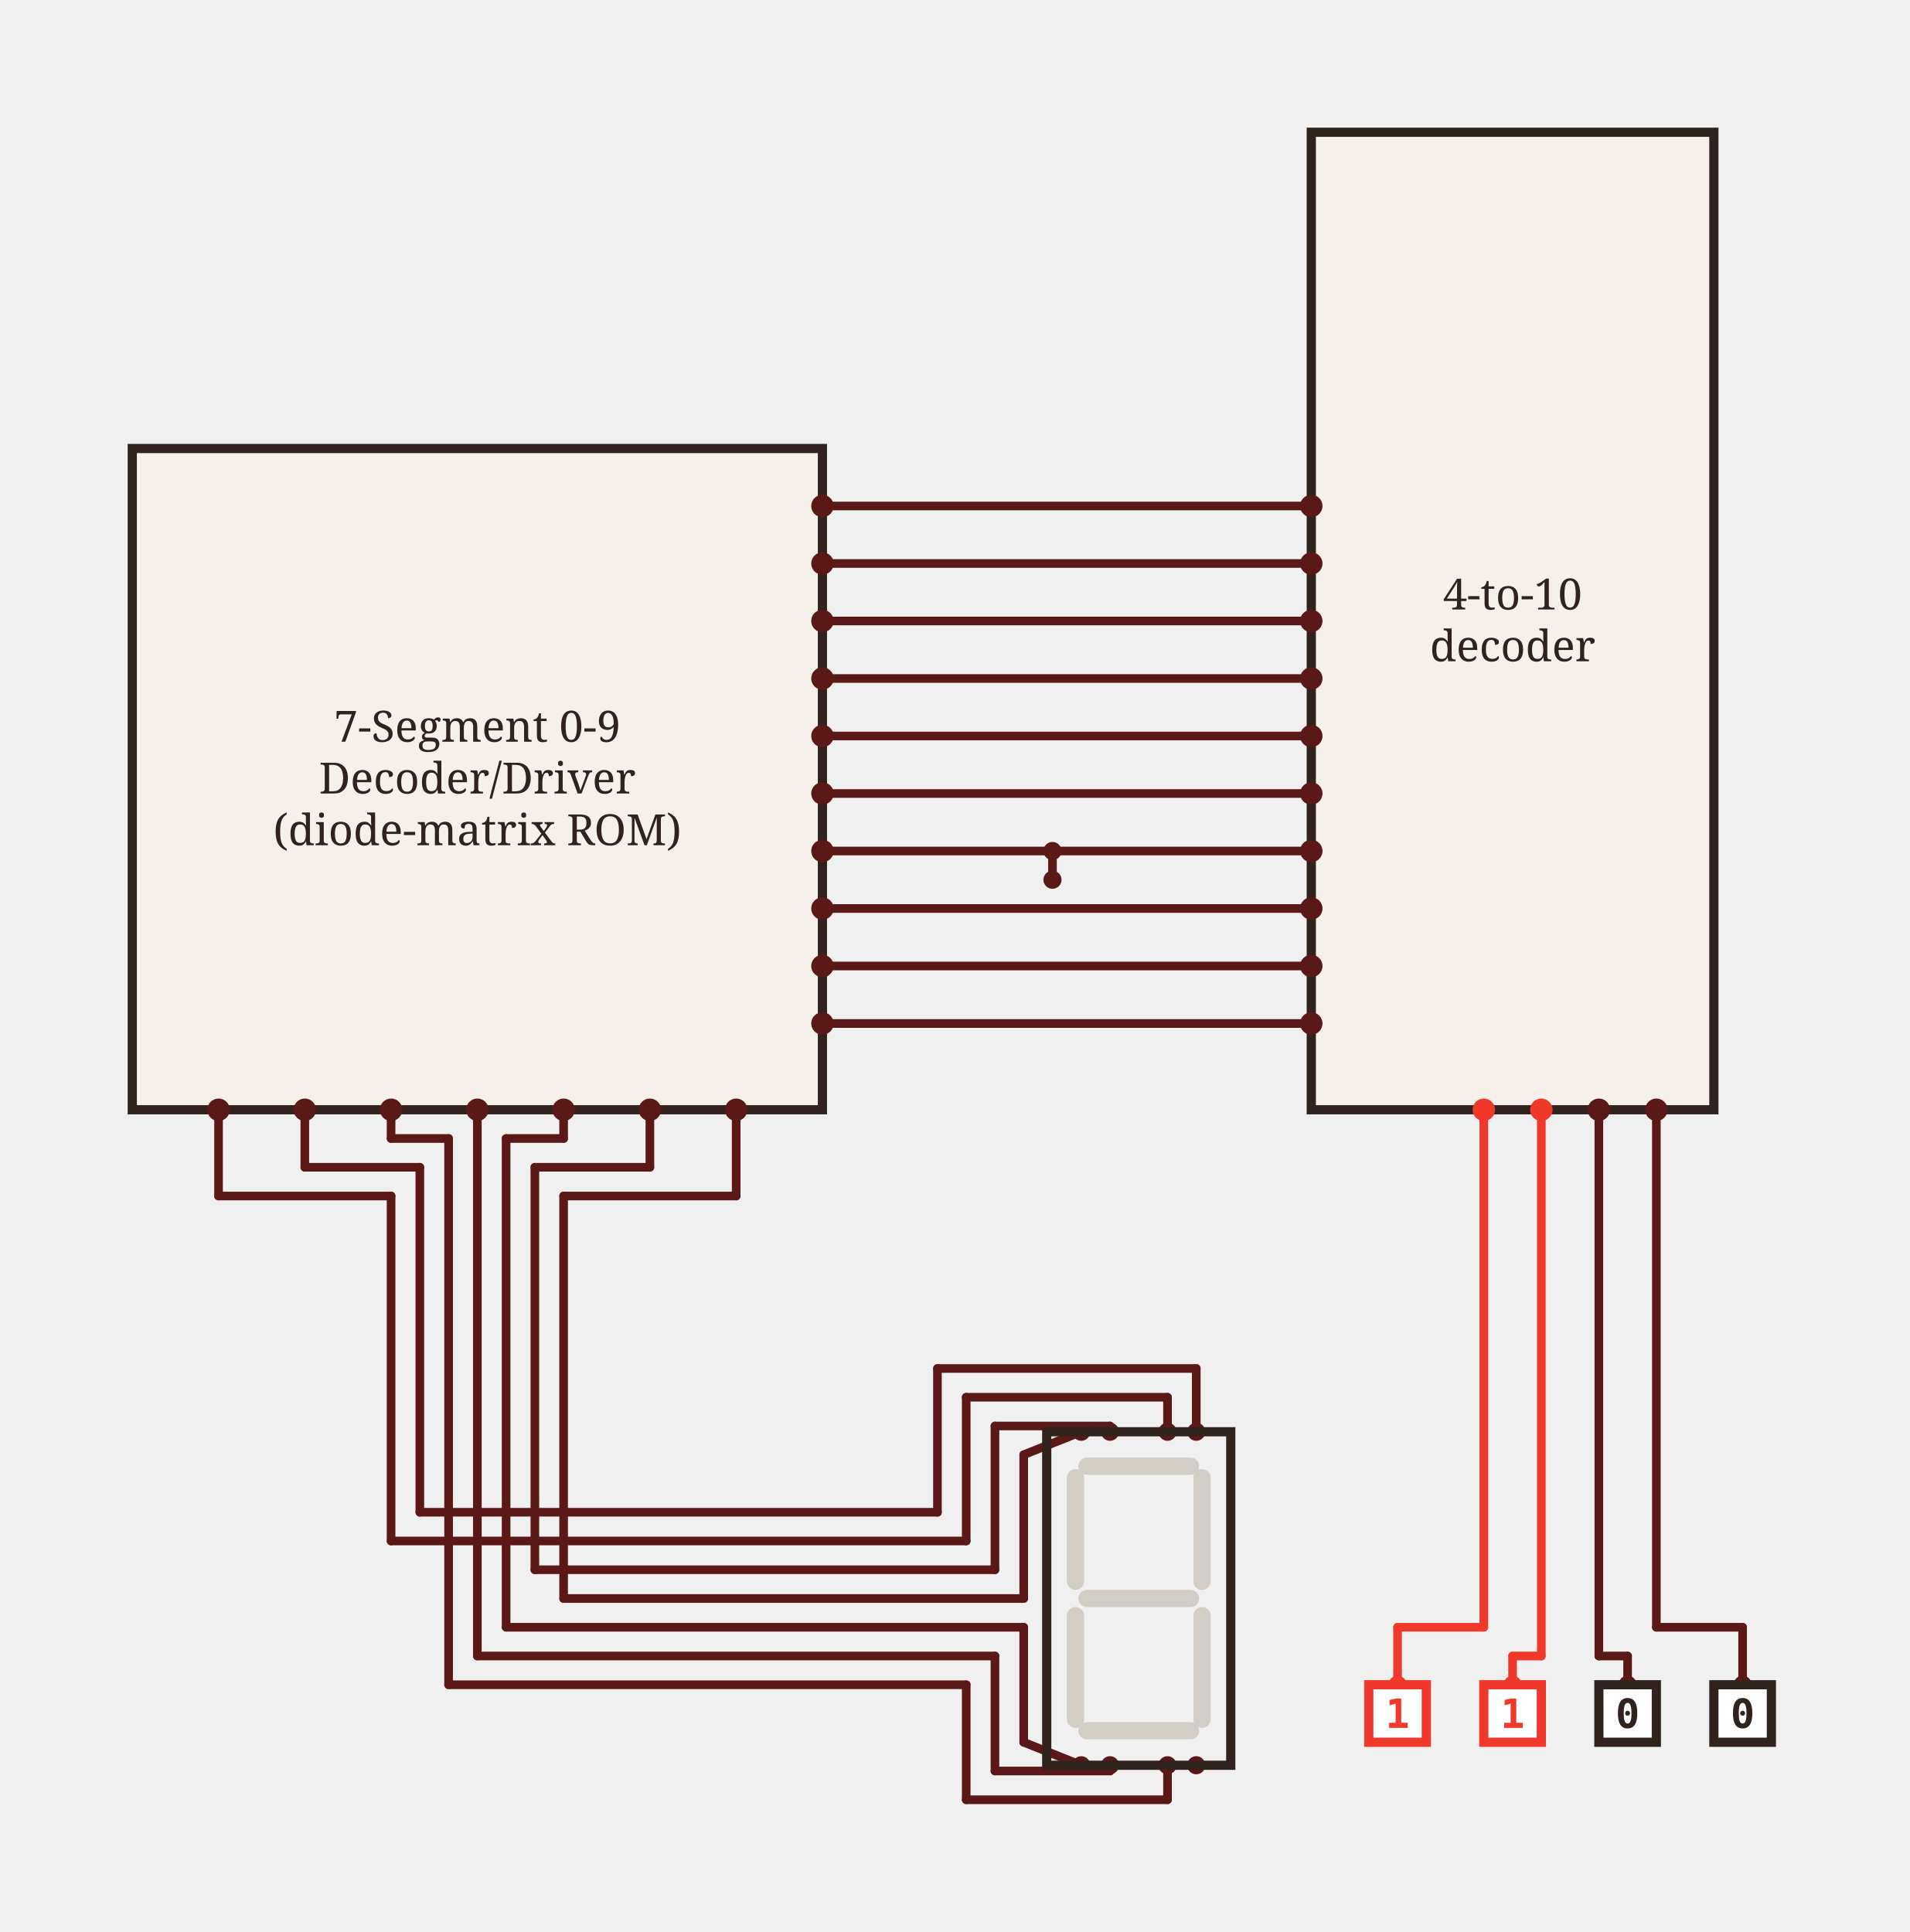
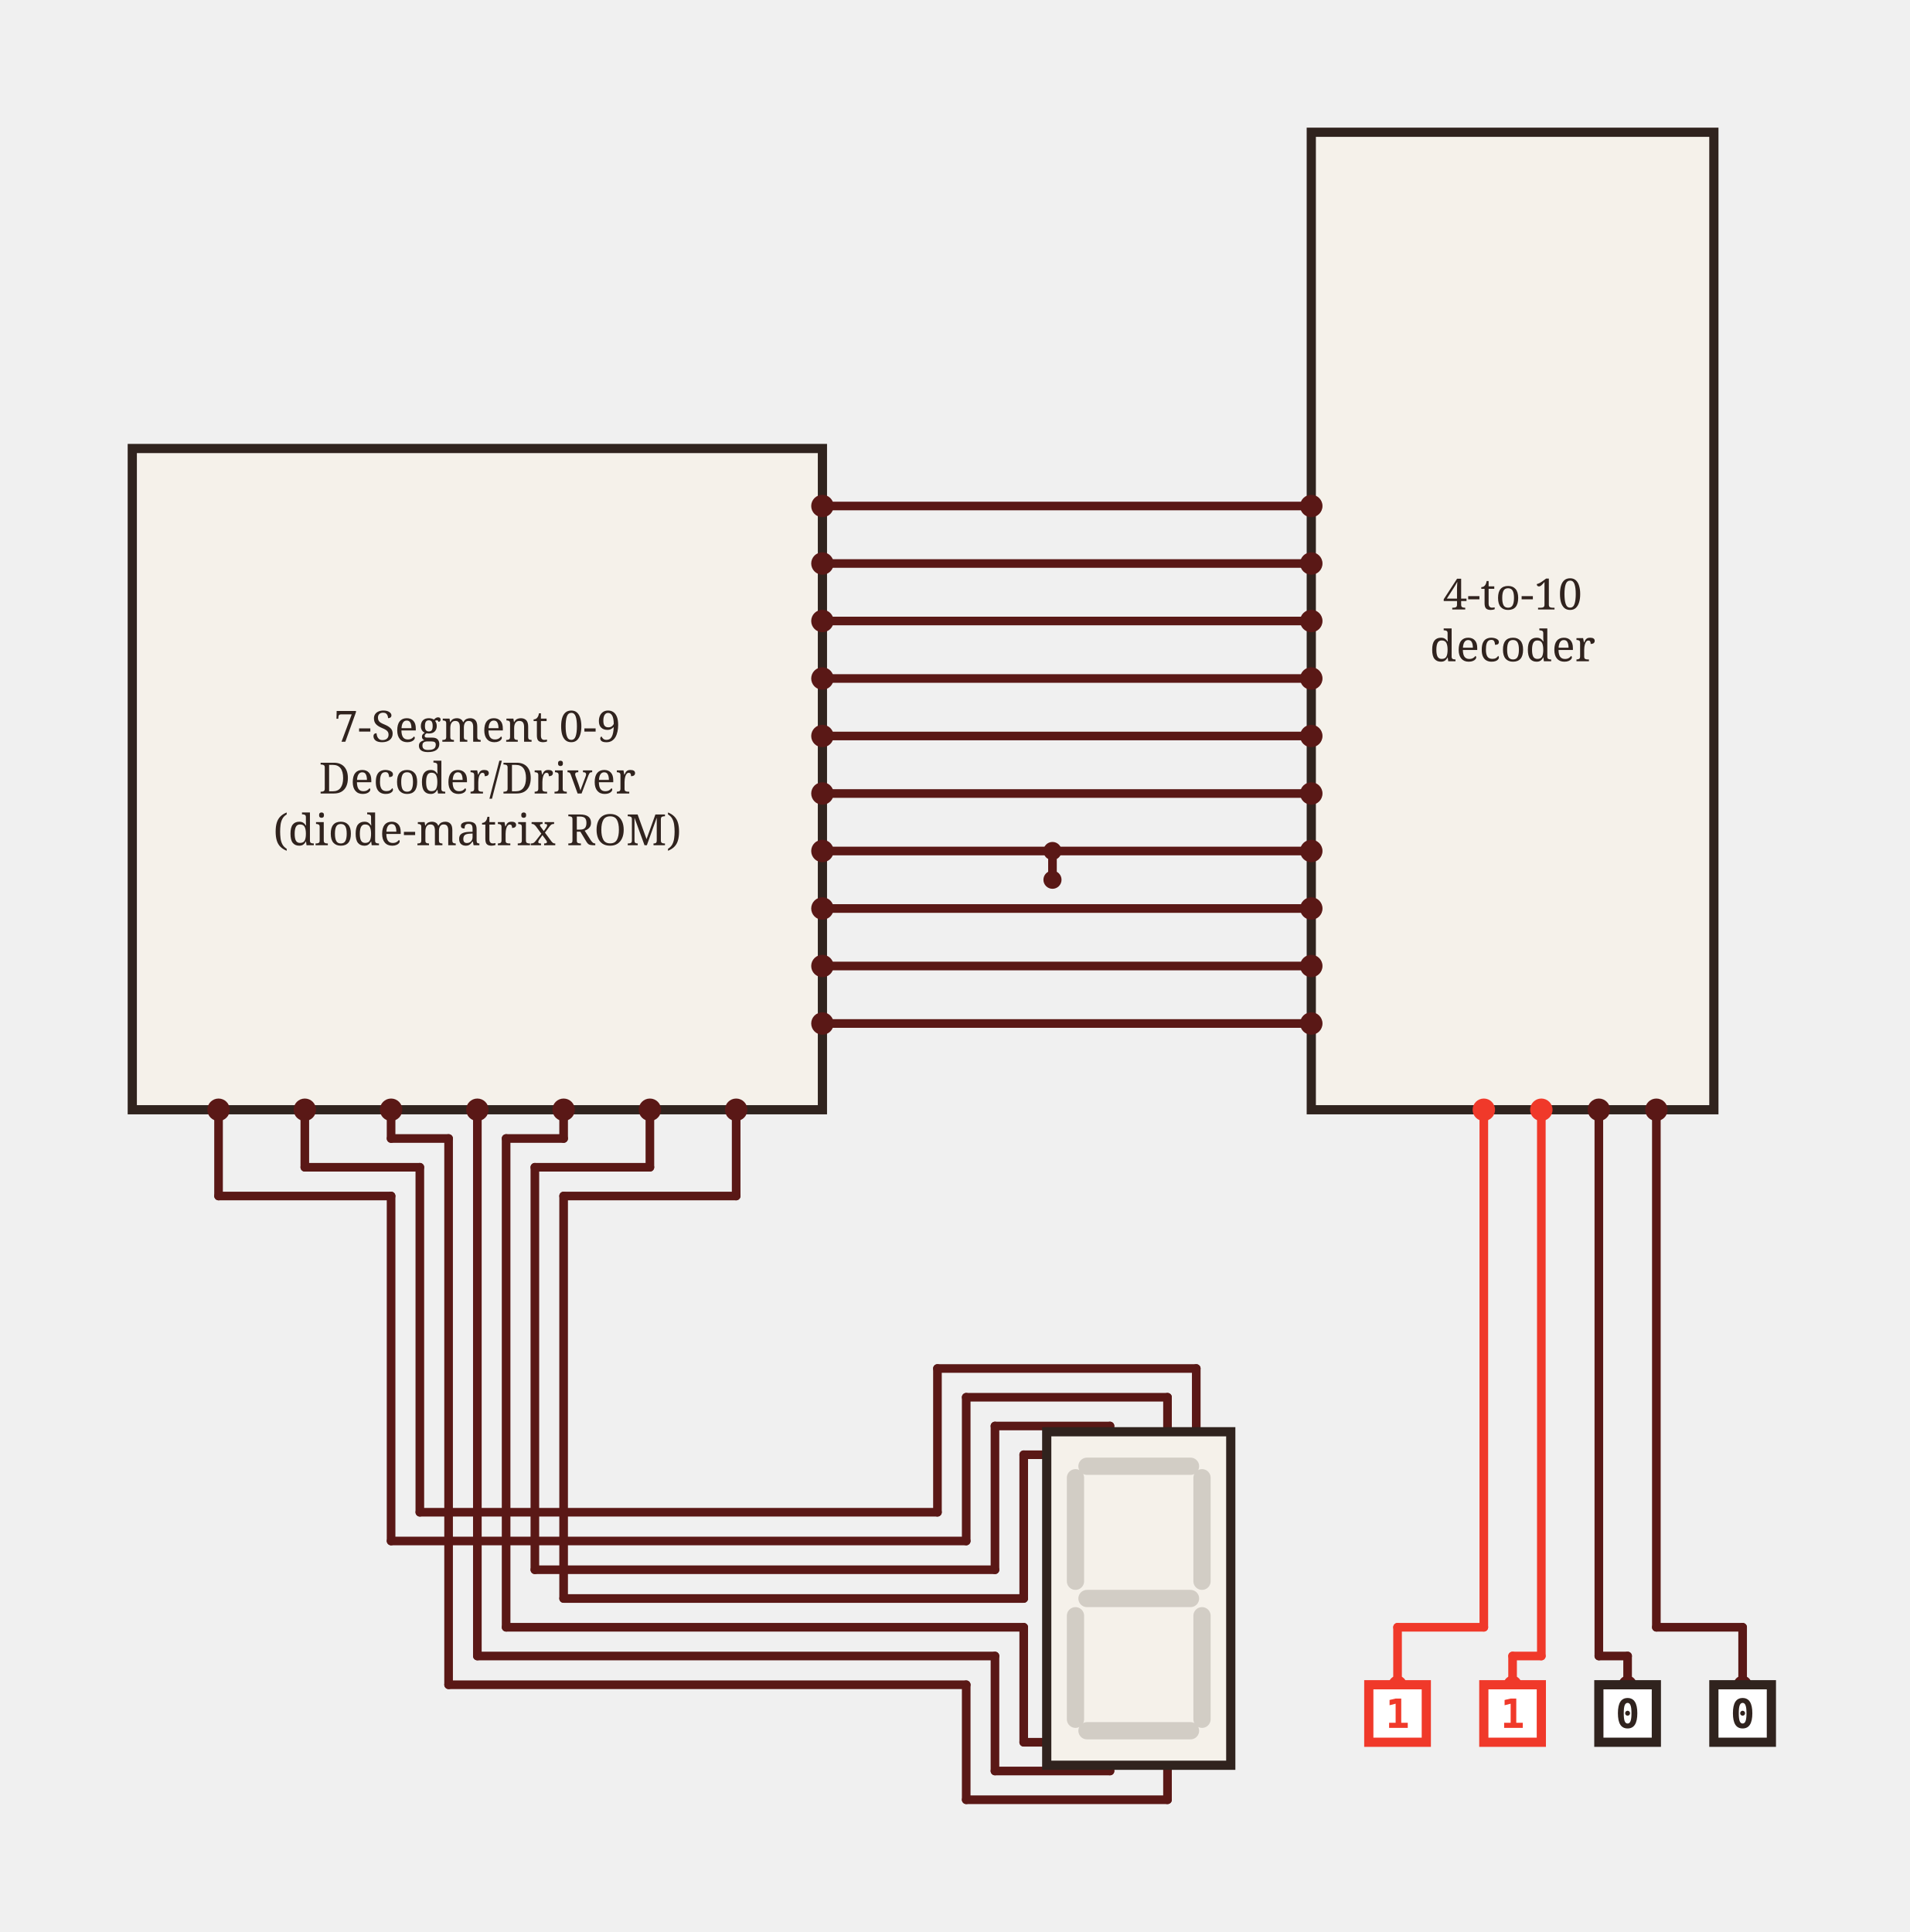
<svg xmlns="http://www.w3.org/2000/svg" width="1328" height="1344" viewBox="0 0 664 672">
  <g transform="translate(-284,-504)">
    <line x1="890" y1="1090" x2="890" y2="1070" stroke="#5a1816" stroke-width="3.0" stroke-linecap="round" />
    <line x1="850" y1="1090" x2="850" y2="1080" stroke="#5a1816" stroke-width="3.0" stroke-linecap="round" />
    <line x1="810" y1="1090" x2="810" y2="1080" stroke="#f0392a" stroke-width="3.0" stroke-linecap="round" />
    <line x1="770" y1="1090" x2="770" y2="1070" stroke="#f0392a" stroke-width="3.0" stroke-linecap="round" />
    <line x1="840" y1="1080" x2="850" y2="1080" stroke="#5a1816" stroke-width="3.0" stroke-linecap="round" />
    <line x1="840" y1="1080" x2="840" y2="890" stroke="#5a1816" stroke-width="3.0" stroke-linecap="round" />
    <line x1="890" y1="1070" x2="860" y2="1070" stroke="#5a1816" stroke-width="3.0" stroke-linecap="round" />
    <line x1="860" y1="1070" x2="860" y2="890" stroke="#5a1816" stroke-width="3.0" stroke-linecap="round" />
    <line x1="810" y1="1080" x2="820" y2="1080" stroke="#f0392a" stroke-width="3.0" stroke-linecap="round" />
    <line x1="820" y1="1080" x2="820" y2="890" stroke="#f0392a" stroke-width="3.0" stroke-linecap="round" />
    <line x1="770" y1="1070" x2="800" y2="1070" stroke="#f0392a" stroke-width="3.0" stroke-linecap="round" />
    <line x1="800" y1="1070" x2="800" y2="890" stroke="#f0392a" stroke-width="3.0" stroke-linecap="round" />
    <line x1="570" y1="860" x2="740" y2="860" stroke="#5a1816" stroke-width="3.0" stroke-linecap="round" />
    <line x1="570" y1="840" x2="740" y2="840" stroke="#5a1816" stroke-width="3.0" stroke-linecap="round" />
    <line x1="570" y1="820" x2="740" y2="820" stroke="#5a1816" stroke-width="3.0" stroke-linecap="round" />
    <line x1="570" y1="800" x2="650" y2="800" stroke="#5a1816" stroke-width="3.0" stroke-linecap="round" />
    <line x1="570" y1="780" x2="740" y2="780" stroke="#5a1816" stroke-width="3.0" stroke-linecap="round" />
    <line x1="570" y1="760" x2="740" y2="760" stroke="#5a1816" stroke-width="3.0" stroke-linecap="round" />
    <line x1="570" y1="740" x2="740" y2="740" stroke="#5a1816" stroke-width="3.0" stroke-linecap="round" />
    <line x1="570" y1="720" x2="740" y2="720" stroke="#5a1816" stroke-width="3.0" stroke-linecap="round" />
    <line x1="570" y1="700" x2="740" y2="700" stroke="#5a1816" stroke-width="3.0" stroke-linecap="round" />
    <line x1="570" y1="680" x2="740" y2="680" stroke="#5a1816" stroke-width="3.0" stroke-linecap="round" />
    <line x1="360" y1="890" x2="360" y2="920" stroke="#5a1816" stroke-width="3.0" stroke-linecap="round" />
    <line x1="390" y1="890" x2="390" y2="910" stroke="#5a1816" stroke-width="3.0" stroke-linecap="round" />
    <line x1="420" y1="890" x2="420" y2="900" stroke="#5a1816" stroke-width="3.0" stroke-linecap="round" />
    <line x1="450" y1="890" x2="450" y2="1080" stroke="#5a1816" stroke-width="3.0" stroke-linecap="round" />
    <line x1="480" y1="890" x2="480" y2="900" stroke="#5a1816" stroke-width="3.0" stroke-linecap="round" />
    <line x1="510" y1="890" x2="510" y2="910" stroke="#5a1816" stroke-width="3.0" stroke-linecap="round" />
    <line x1="540" y1="890" x2="540" y2="920" stroke="#5a1816" stroke-width="3.0" stroke-linecap="round" />
-     <line x1="670" y1="1002" x2="670" y2="1000" stroke="#5a1816" stroke-width="3.0" stroke-linecap="round" />
-     <line x1="690" y1="1002" x2="690" y2="990" stroke="#5a1816" stroke-width="3.0" stroke-linecap="round" />
-     <line x1="700" y1="1002" x2="700" y2="980" stroke="#5a1816" stroke-width="3.0" stroke-linecap="round" />
-     <line x1="670" y1="1118" x2="670" y2="1120" stroke="#5a1816" stroke-width="3.0" stroke-linecap="round" />
-     <line x1="690" y1="1118" x2="690" y2="1130" stroke="#5a1816" stroke-width="3.0" stroke-linecap="round" />
+     <line x1="660" y1="1010" x2="640" y2="1010" stroke="#5a1816" stroke-width="3.0" stroke-linecap="round" />
+     <line x1="670" y1="1010" x2="670" y2="1000" stroke="#5a1816" stroke-width="3.0" stroke-linecap="round" />
+     <line x1="690" y1="1010" x2="690" y2="990" stroke="#5a1816" stroke-width="3.0" stroke-linecap="round" />
+     <line x1="700" y1="1010" x2="700" y2="980" stroke="#5a1816" stroke-width="3.0" stroke-linecap="round" />
+     <line x1="660" y1="1110" x2="640" y2="1110" stroke="#5a1816" stroke-width="3.0" stroke-linecap="round" />
+     <line x1="670" y1="1110" x2="670" y2="1120" stroke="#5a1816" stroke-width="3.0" stroke-linecap="round" />
+     <line x1="690" y1="1110" x2="690" y2="1130" stroke="#5a1816" stroke-width="3.0" stroke-linecap="round" />
    <line x1="700" y1="980" x2="610" y2="980" stroke="#5a1816" stroke-width="3.0" stroke-linecap="round" />
    <line x1="670" y1="1120" x2="630" y2="1120" stroke="#5a1816" stroke-width="3.0" stroke-linecap="round" />
    <line x1="640" y1="1110" x2="640" y2="1070" stroke="#5a1816" stroke-width="3.0" stroke-linecap="round" />
    <line x1="630" y1="1120" x2="630" y2="1080" stroke="#5a1816" stroke-width="3.0" stroke-linecap="round" />
    <line x1="690" y1="1130" x2="620" y2="1130" stroke="#5a1816" stroke-width="3.0" stroke-linecap="round" />
    <line x1="620" y1="1130" x2="620" y2="1090" stroke="#5a1816" stroke-width="3.0" stroke-linecap="round" />
    <line x1="640" y1="1070" x2="460" y2="1070" stroke="#5a1816" stroke-width="3.0" stroke-linecap="round" />
    <line x1="630" y1="1080" x2="450" y2="1080" stroke="#5a1816" stroke-width="3.0" stroke-linecap="round" />
    <line x1="620" y1="1090" x2="440" y2="1090" stroke="#5a1816" stroke-width="3.0" stroke-linecap="round" />
    <line x1="640" y1="1010" x2="640" y2="1060" stroke="#5a1816" stroke-width="3.0" stroke-linecap="round" />
    <line x1="670" y1="1000" x2="630" y2="1000" stroke="#5a1816" stroke-width="3.0" stroke-linecap="round" />
    <line x1="630" y1="1000" x2="630" y2="1050" stroke="#5a1816" stroke-width="3.0" stroke-linecap="round" />
    <line x1="690" y1="990" x2="620" y2="990" stroke="#5a1816" stroke-width="3.0" stroke-linecap="round" />
    <line x1="620" y1="990" x2="620" y2="1040" stroke="#5a1816" stroke-width="3.0" stroke-linecap="round" />
    <line x1="610" y1="980" x2="610" y2="1030" stroke="#5a1816" stroke-width="3.0" stroke-linecap="round" />
    <line x1="630" y1="1050" x2="470" y2="1050" stroke="#5a1816" stroke-width="3.0" stroke-linecap="round" />
    <line x1="620" y1="1040" x2="420" y2="1040" stroke="#5a1816" stroke-width="3.0" stroke-linecap="round" />
    <line x1="610" y1="1030" x2="430" y2="1030" stroke="#5a1816" stroke-width="3.0" stroke-linecap="round" />
    <line x1="640" y1="1060" x2="480" y2="1060" stroke="#5a1816" stroke-width="3.0" stroke-linecap="round" />
    <line x1="420" y1="900" x2="440" y2="900" stroke="#5a1816" stroke-width="3.0" stroke-linecap="round" />
    <line x1="440" y1="900" x2="440" y2="1090" stroke="#5a1816" stroke-width="3.0" stroke-linecap="round" />
    <line x1="390" y1="910" x2="430" y2="910" stroke="#5a1816" stroke-width="3.0" stroke-linecap="round" />
    <line x1="430" y1="910" x2="430" y2="1030" stroke="#5a1816" stroke-width="3.0" stroke-linecap="round" />
    <line x1="360" y1="920" x2="420" y2="920" stroke="#5a1816" stroke-width="3.0" stroke-linecap="round" />
    <line x1="420" y1="920" x2="420" y2="1040" stroke="#5a1816" stroke-width="3.0" stroke-linecap="round" />
    <line x1="480" y1="900" x2="460" y2="900" stroke="#5a1816" stroke-width="3.0" stroke-linecap="round" />
    <line x1="460" y1="900" x2="460" y2="1070" stroke="#5a1816" stroke-width="3.0" stroke-linecap="round" />
    <line x1="510" y1="910" x2="470" y2="910" stroke="#5a1816" stroke-width="3.0" stroke-linecap="round" />
    <line x1="540" y1="920" x2="480" y2="920" stroke="#5a1816" stroke-width="3.0" stroke-linecap="round" />
    <line x1="480" y1="920" x2="480" y2="1060" stroke="#5a1816" stroke-width="3.0" stroke-linecap="round" />
    <line x1="470" y1="910" x2="470" y2="1050" stroke="#5a1816" stroke-width="3.0" stroke-linecap="round" />
    <line x1="740" y1="800" x2="650" y2="800" stroke="#5a1816" stroke-width="3.0" stroke-linecap="round" />
    <line x1="650" y1="810" x2="650" y2="800" stroke="#5a1816" stroke-width="3.0" stroke-linecap="round" />
-     <line x1="660" y1="1002" x2="640" y2="1010" stroke="#5a1816" stroke-width="3.0" stroke-linecap="round" />
-     <line x1="660" y1="1118" x2="640" y2="1110" stroke="#5a1816" stroke-width="3.0" stroke-linecap="round" />
    <circle cx="890" cy="1090" r="3.15" fill="#5a1816" />
    <circle cx="850" cy="1090" r="3.15" fill="#5a1816" />
    <circle cx="810" cy="1090" r="3.15" fill="#f0392a" />
    <circle cx="770" cy="1090" r="3.15" fill="#f0392a" />
    <circle cx="570" cy="860" r="3.15" fill="#5a1816" />
    <circle cx="570" cy="840" r="3.15" fill="#5a1816" />
    <circle cx="570" cy="820" r="3.15" fill="#5a1816" />
    <circle cx="570" cy="800" r="3.15" fill="#5a1816" />
    <circle cx="570" cy="780" r="3.15" fill="#5a1816" />
    <circle cx="570" cy="760" r="3.15" fill="#5a1816" />
    <circle cx="570" cy="740" r="3.15" fill="#5a1816" />
    <circle cx="570" cy="720" r="3.15" fill="#5a1816" />
    <circle cx="570" cy="700" r="3.15" fill="#5a1816" />
    <circle cx="570" cy="680" r="3.15" fill="#5a1816" />
    <circle cx="360" cy="890" r="3.15" fill="#5a1816" />
    <circle cx="390" cy="890" r="3.15" fill="#5a1816" />
    <circle cx="420" cy="890" r="3.15" fill="#5a1816" />
    <circle cx="450" cy="890" r="3.15" fill="#5a1816" />
    <circle cx="480" cy="890" r="3.15" fill="#5a1816" />
    <circle cx="510" cy="890" r="3.15" fill="#5a1816" />
    <circle cx="540" cy="890" r="3.15" fill="#5a1816" />
-     <circle cx="660" cy="1002" r="3.15" fill="#5a1816" />
-     <circle cx="670" cy="1002" r="3.15" fill="#5a1816" />
-     <circle cx="690" cy="1002" r="3.15" fill="#5a1816" />
-     <circle cx="700" cy="1002" r="3.15" fill="#5a1816" />
-     <circle cx="660" cy="1118" r="3.15" fill="#5a1816" />
-     <circle cx="670" cy="1118" r="3.15" fill="#5a1816" />
-     <circle cx="690" cy="1118" r="3.15" fill="#5a1816" />
-     <circle cx="700" cy="1118" r="3.15" fill="#5a1816" />
+     <circle cx="660" cy="1010" r="3.15" fill="#5a1816" />
+     <circle cx="670" cy="1010" r="3.15" fill="#5a1816" />
+     <circle cx="690" cy="1010" r="3.15" fill="#5a1816" />
+     <circle cx="700" cy="1010" r="3.15" fill="#5a1816" />
+     <circle cx="660" cy="1110" r="3.15" fill="#5a1816" />
+     <circle cx="670" cy="1110" r="3.15" fill="#5a1816" />
+     <circle cx="690" cy="1110" r="3.15" fill="#5a1816" />
+     <circle cx="700" cy="1110" r="3.15" fill="#5a1816" />
    <circle cx="740" cy="860" r="3.15" fill="#5a1816" />
    <circle cx="740" cy="840" r="3.15" fill="#5a1816" />
    <circle cx="740" cy="820" r="3.15" fill="#5a1816" />
    <circle cx="740" cy="800" r="3.15" fill="#5a1816" />
    <circle cx="740" cy="780" r="3.15" fill="#5a1816" />
    <circle cx="740" cy="760" r="3.15" fill="#5a1816" />
    <circle cx="740" cy="740" r="3.15" fill="#5a1816" />
    <circle cx="740" cy="720" r="3.15" fill="#5a1816" />
    <circle cx="740" cy="700" r="3.15" fill="#5a1816" />
    <circle cx="740" cy="680" r="3.15" fill="#5a1816" />
    <circle cx="840" cy="890" r="3.15" fill="#5a1816" />
    <circle cx="860" cy="890" r="3.15" fill="#5a1816" />
    <circle cx="800" cy="890" r="3.15" fill="#f0392a" />
    <circle cx="820" cy="890" r="3.15" fill="#f0392a" />
    <circle cx="650" cy="810" r="3.15" fill="#5a1816" />
    <circle cx="650" cy="800" r="3.15" fill="#5a1816" />
    <rect x="880" y="1090" width="20" height="20" fill="#ffffff" stroke="#30231e" stroke-width="3.2" />
    <text x="890" y="1105" font-family="Fira Code, ui-monospace, monospace" font-size="14" font-weight="600" text-anchor="middle" fill="#30231e">0</text>
    <rect x="840" y="1090" width="20" height="20" fill="#ffffff" stroke="#30231e" stroke-width="3.2" />
    <text x="850" y="1105" font-family="Fira Code, ui-monospace, monospace" font-size="14" font-weight="600" text-anchor="middle" fill="#30231e">0</text>
    <rect x="800" y="1090" width="20" height="20" fill="#ffffff" stroke="#f0392a" stroke-width="3.2" />
    <text x="810" y="1105" font-family="Fira Code, ui-monospace, monospace" font-size="14" font-weight="600" text-anchor="middle" fill="#f0392a">1</text>
    <rect x="760" y="1090" width="20" height="20" fill="#ffffff" stroke="#f0392a" stroke-width="3.2" />
    <text x="770" y="1105" font-family="Fira Code, ui-monospace, monospace" font-size="14" font-weight="600" text-anchor="middle" fill="#f0392a">1</text>
    <g transform="translate(680,1060) rotate(0)">
-       <rect x="-32" y="-58" width="64" height="116" fill="none" stroke="#30231e" stroke-width="3.2" />
+       <rect x="-32" y="-58" width="64" height="116" fill="#f5f1ea" stroke="#30231e" stroke-width="3.2" />
      <path d="M -18 -46 L 18 -46" stroke="#d2cdc5" stroke-width="6" stroke-linecap="round" />
      <path d="M 22 -42 L 22 -6" stroke="#d2cdc5" stroke-width="6" stroke-linecap="round" />
      <path d="M 22 6 L 22 42" stroke="#d2cdc5" stroke-width="6" stroke-linecap="round" />
      <path d="M -18 46 L 18 46" stroke="#d2cdc5" stroke-width="6" stroke-linecap="round" />
      <path d="M -22 6 L -22 42" stroke="#d2cdc5" stroke-width="6" stroke-linecap="round" />
      <path d="M -22 -42 L -22 -6" stroke="#d2cdc5" stroke-width="6" stroke-linecap="round" />
      <path d="M -18 0 L 18 0" stroke="#d2cdc5" stroke-width="6" stroke-linecap="round" />
    </g>
    <rect x="330" y="660" width="240" height="230" fill="#f5f1ea" stroke="#30231e" stroke-width="3.2" />
    <text x="450.0" y="762.0" font-family="Young Serif, Georgia, serif" font-size="15" text-anchor="middle" fill="#30231e">7-Segment 0-9</text>
    <text x="450.0" y="780.0" font-family="Young Serif, Georgia, serif" font-size="15" text-anchor="middle" fill="#30231e">Decoder/Driver</text>
    <text x="450.0" y="798.0" font-family="Young Serif, Georgia, serif" font-size="15" text-anchor="middle" fill="#30231e">(diode-matrix ROM)</text>
    <circle cx="570" cy="860" r="3.9" fill="#5a1816" />
    <circle cx="570" cy="840" r="3.9" fill="#5a1816" />
    <circle cx="570" cy="820" r="3.9" fill="#5a1816" />
    <circle cx="570" cy="800" r="3.9" fill="#5a1816" />
    <circle cx="570" cy="780" r="3.9" fill="#5a1816" />
    <circle cx="570" cy="760" r="3.9" fill="#5a1816" />
    <circle cx="570" cy="740" r="3.9" fill="#5a1816" />
    <circle cx="570" cy="720" r="3.9" fill="#5a1816" />
    <circle cx="570" cy="700" r="3.9" fill="#5a1816" />
    <circle cx="570" cy="680" r="3.9" fill="#5a1816" />
    <circle cx="360" cy="890" r="3.9" fill="#5a1816" />
    <circle cx="390" cy="890" r="3.9" fill="#5a1816" />
    <circle cx="420" cy="890" r="3.9" fill="#5a1816" />
    <circle cx="450" cy="890" r="3.9" fill="#5a1816" />
    <circle cx="480" cy="890" r="3.9" fill="#5a1816" />
    <circle cx="510" cy="890" r="3.9" fill="#5a1816" />
    <circle cx="540" cy="890" r="3.9" fill="#5a1816" />
    <rect x="740" y="550" width="140" height="340" fill="#f5f1ea" stroke="#30231e" stroke-width="3.2" />
    <text x="810.0" y="716.0" font-family="Young Serif, Georgia, serif" font-size="15" text-anchor="middle" fill="#30231e">4-to-10</text>
    <text x="810.0" y="734.0" font-family="Young Serif, Georgia, serif" font-size="15" text-anchor="middle" fill="#30231e">decoder</text>
    <circle cx="840" cy="890" r="3.9" fill="#5a1816" />
    <circle cx="860" cy="890" r="3.9" fill="#5a1816" />
    <circle cx="800" cy="890" r="3.9" fill="#f0392a" />
    <circle cx="820" cy="890" r="3.9" fill="#f0392a" />
    <circle cx="740" cy="860" r="3.9" fill="#5a1816" />
    <circle cx="740" cy="840" r="3.9" fill="#5a1816" />
    <circle cx="740" cy="820" r="3.9" fill="#5a1816" />
    <circle cx="740" cy="800" r="3.9" fill="#5a1816" />
    <circle cx="740" cy="780" r="3.9" fill="#5a1816" />
    <circle cx="740" cy="760" r="3.9" fill="#5a1816" />
    <circle cx="740" cy="740" r="3.9" fill="#5a1816" />
    <circle cx="740" cy="720" r="3.9" fill="#5a1816" />
    <circle cx="740" cy="700" r="3.9" fill="#5a1816" />
    <circle cx="740" cy="680" r="3.9" fill="#5a1816" />
  </g>
</svg>
